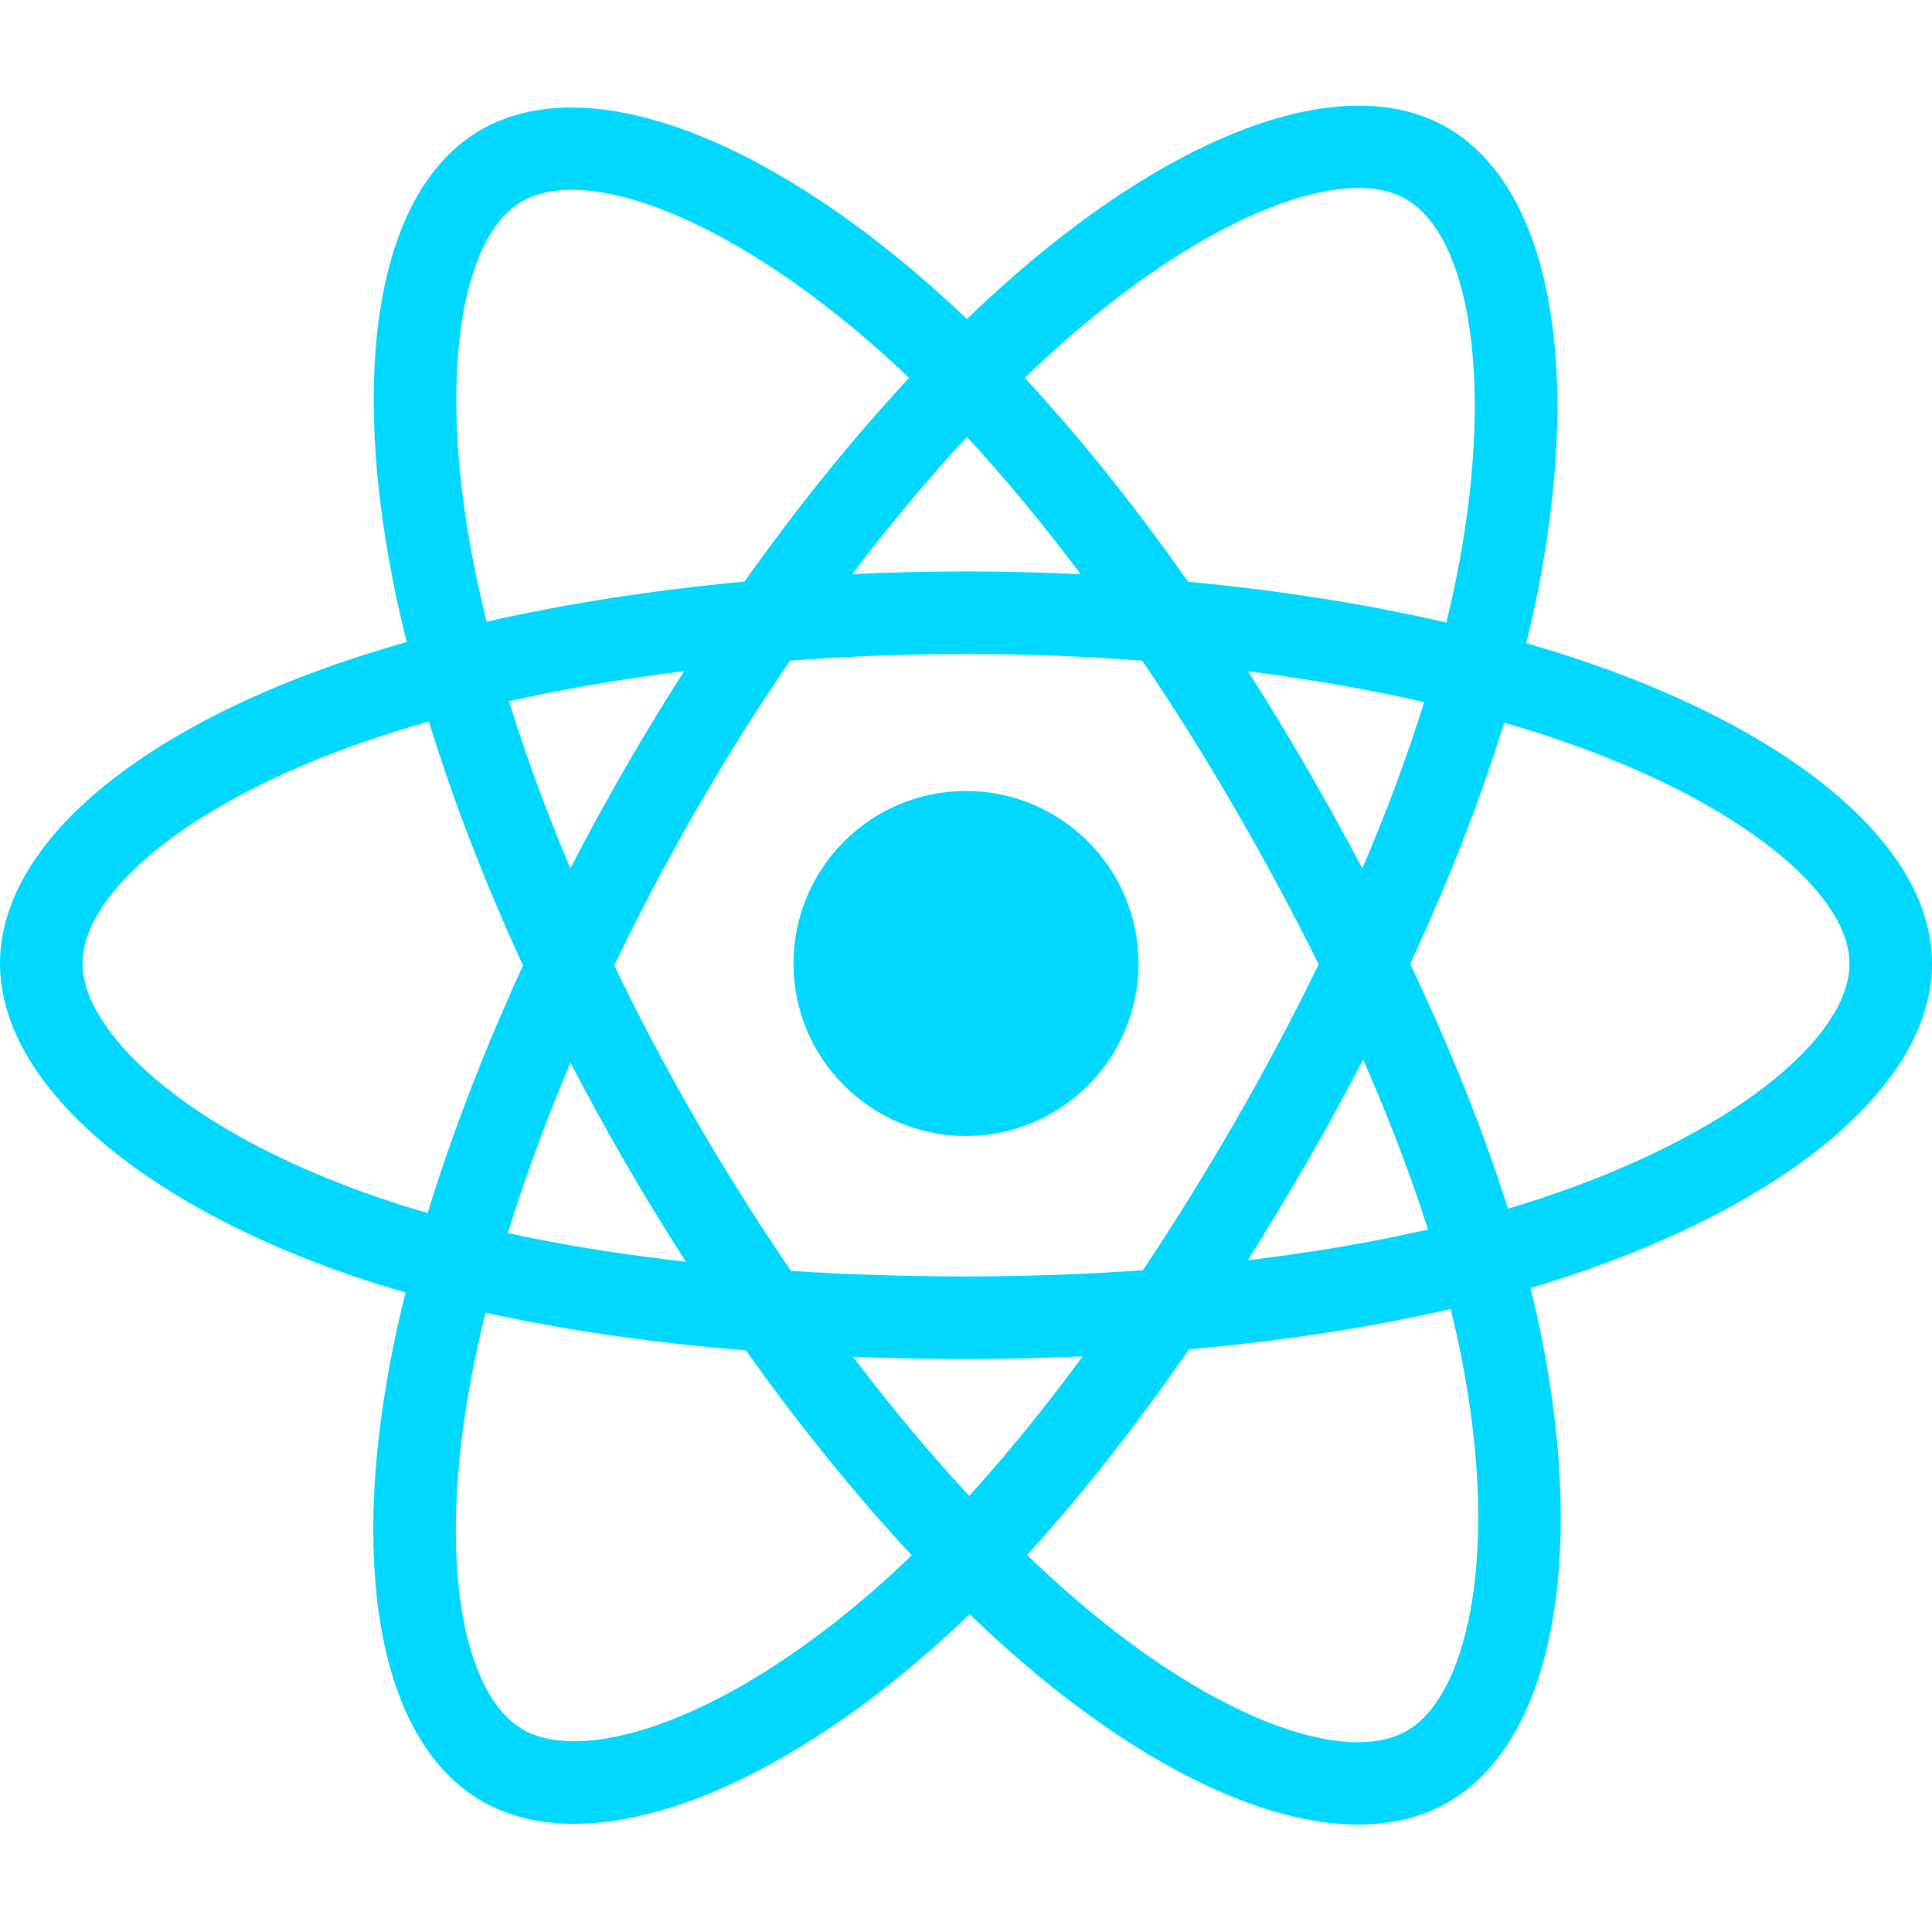
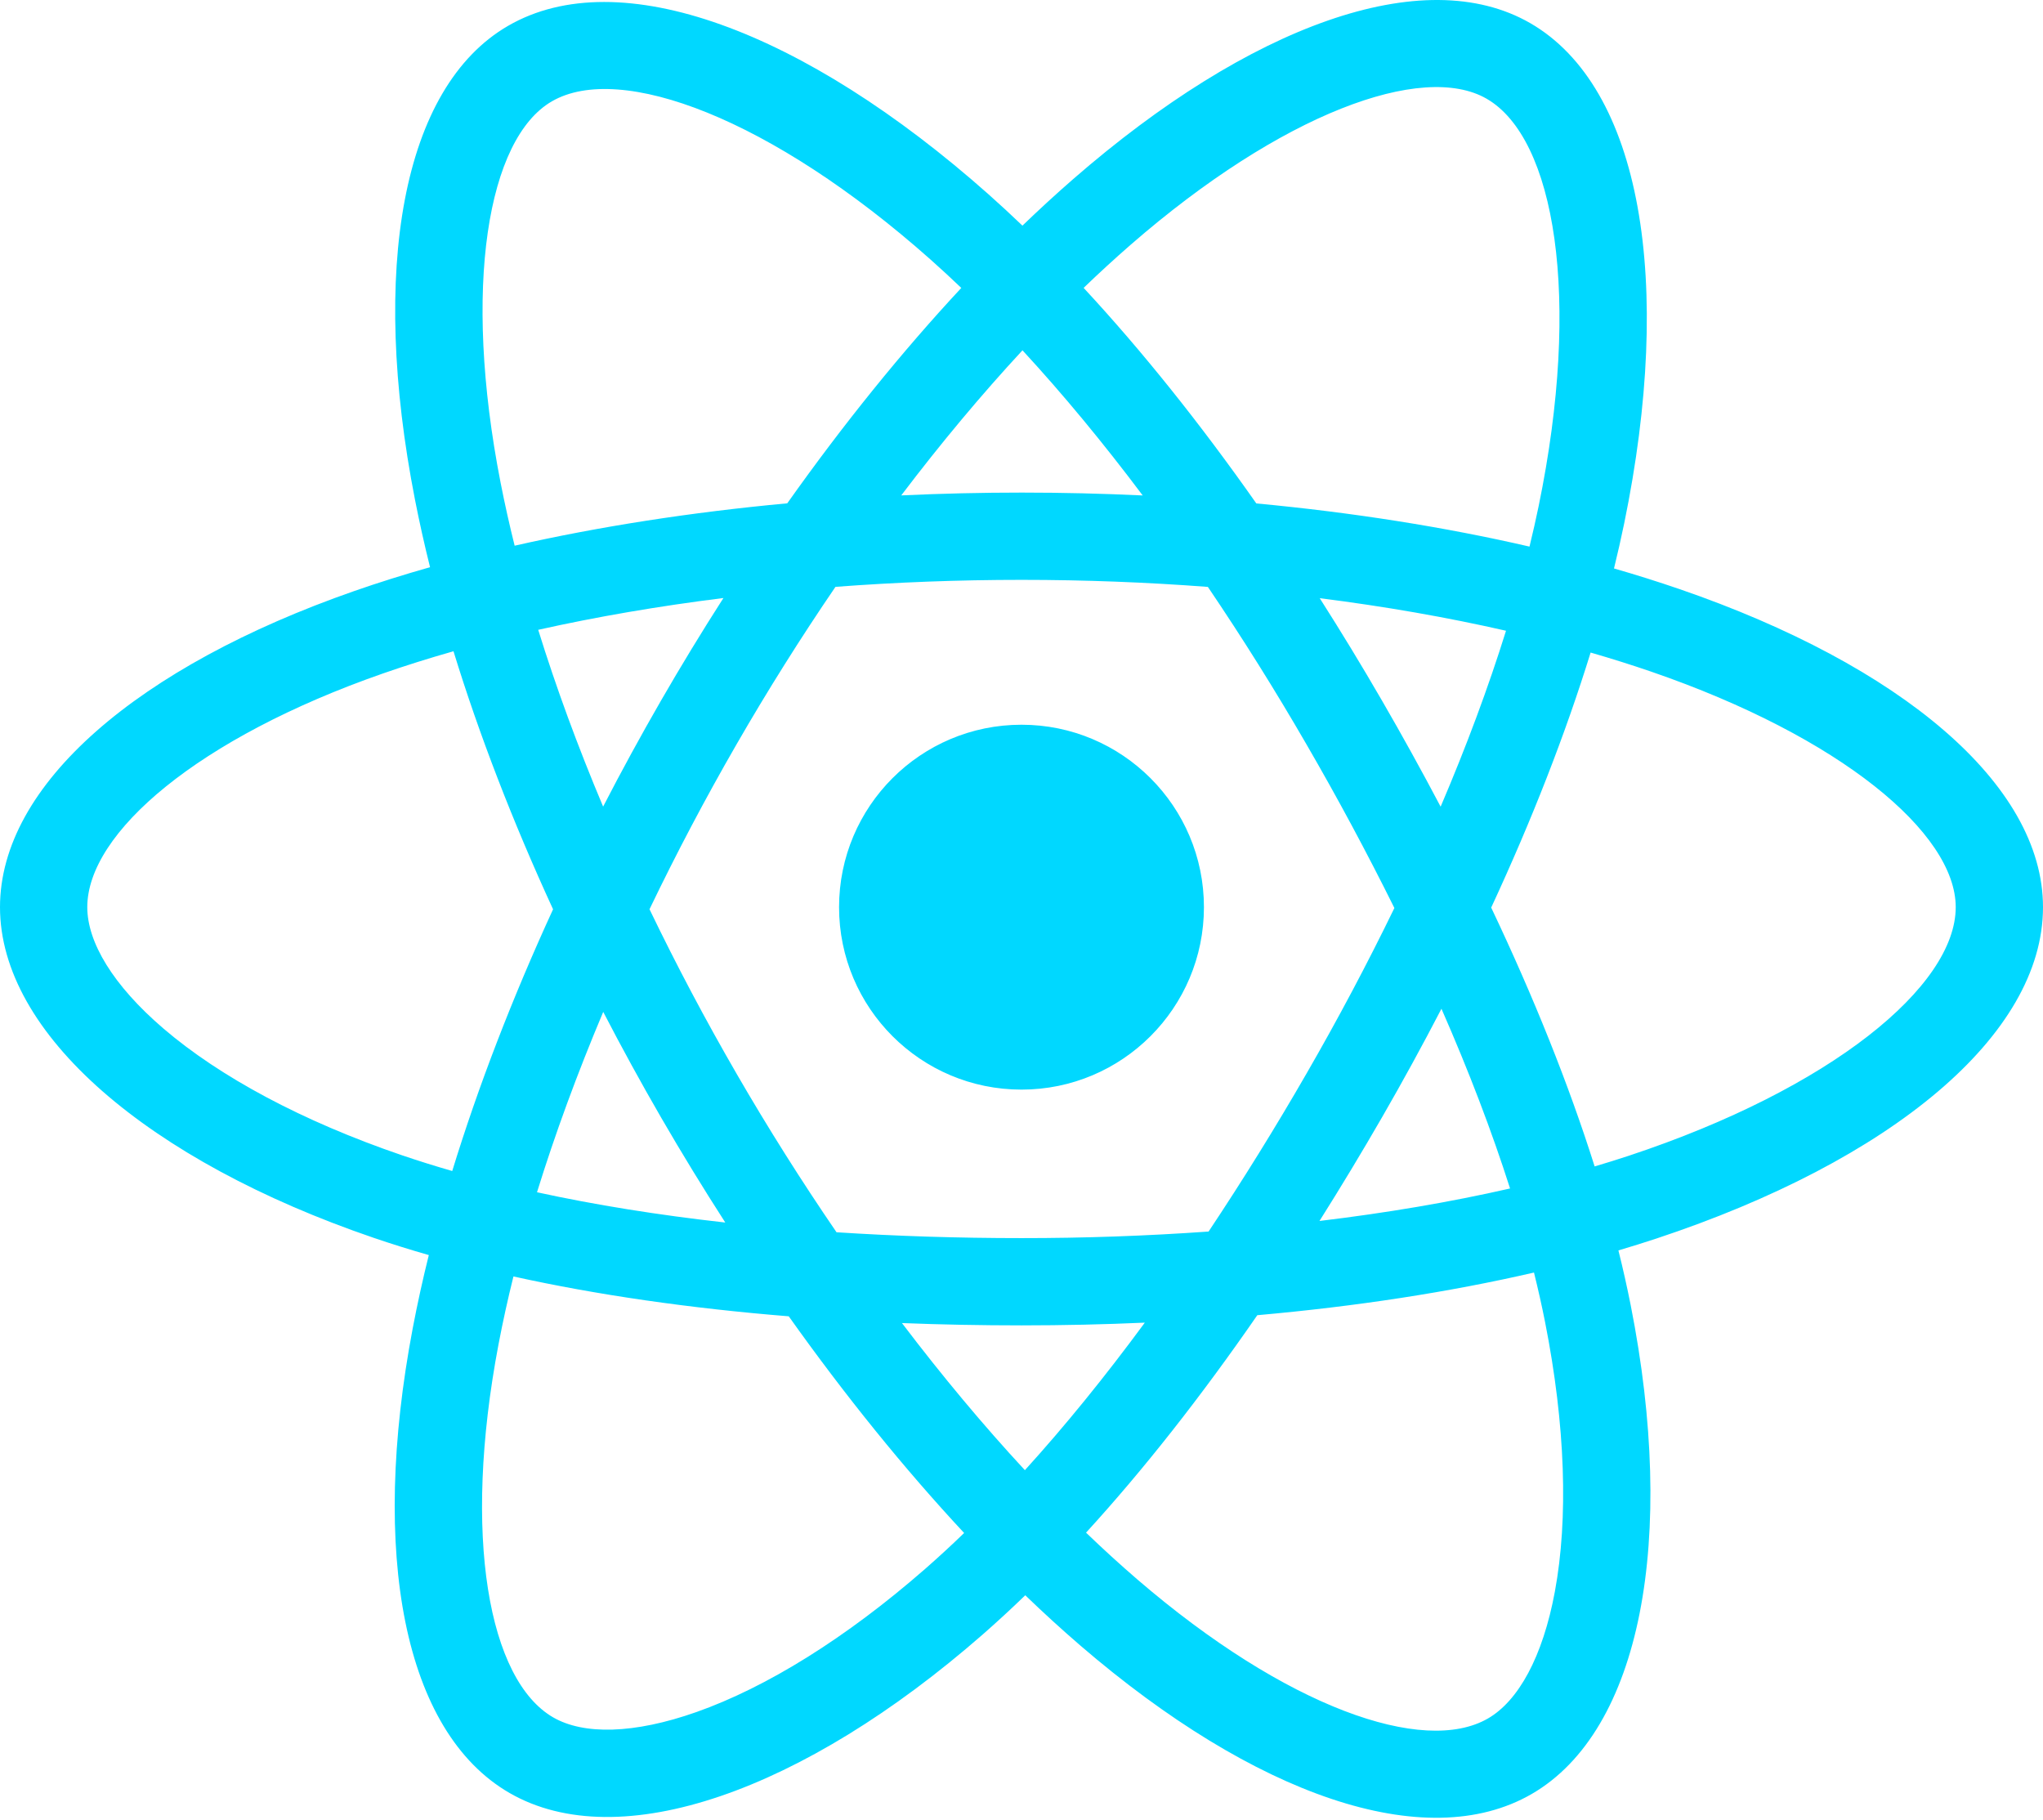
- <svg xmlns="http://www.w3.org/2000/svg" width="800px" height="800px" viewBox="0 -14 256 256" version="1.1" preserveAspectRatio="xMidYMid">
-   <g>
-     <path d="M210.483,73.824 C207.828,72.91 205.076,72.045 202.242,71.227 C202.708,69.326 203.136,67.45 203.516,65.606 C209.754,35.325 205.675,10.93 191.747,2.898 C178.392,-4.803 156.551,3.227 134.493,22.424 C132.372,24.27 130.245,26.224 128.118,28.272 C126.702,26.917 125.287,25.608 123.877,24.355 C100.759,3.829 77.587,-4.822 63.673,3.233 C50.33,10.957 46.379,33.89 51.995,62.588 C52.537,65.36 53.171,68.191 53.887,71.069 C50.608,72 47.442,72.992 44.413,74.048 C17.309,83.497 0,98.307 0,113.668 C0,129.533 18.582,145.446 46.812,155.095 C49.039,155.857 51.351,156.577 53.733,157.26 C52.96,160.373 52.288,163.423 51.723,166.398 C46.369,194.598 50.55,216.989 63.857,224.664 C77.601,232.59 100.669,224.443 123.13,204.809 C124.906,203.257 126.687,201.611 128.472,199.886 C130.786,202.114 133.095,204.222 135.393,206.2 C157.15,224.922 178.638,232.482 191.932,224.786 C205.663,216.837 210.126,192.783 204.332,163.518 C203.89,161.283 203.375,159 202.797,156.676 C204.417,156.197 206.007,155.702 207.557,155.188 C236.905,145.465 256,129.745 256,113.668 C256,98.251 238.132,83.342 210.483,73.824 L210.483,73.824 Z M204.118,144.808 C202.718,145.271 201.282,145.719 199.818,146.153 C196.578,135.896 192.206,124.99 186.855,113.721 C191.961,102.721 196.165,91.954 199.314,81.764 C201.933,82.522 204.474,83.321 206.924,84.164 C230.613,92.32 245.064,104.377 245.064,113.668 C245.064,123.564 229.458,136.411 204.118,144.808 L204.118,144.808 Z M193.604,165.642 C196.166,178.583 196.531,190.283 194.835,199.429 C193.31,207.648 190.244,213.127 186.452,215.322 C178.385,219.991 161.132,213.921 142.525,197.91 C140.392,196.074 138.244,194.115 136.088,192.04 C143.302,184.151 150.511,174.98 157.547,164.794 C169.923,163.696 181.615,161.9 192.218,159.449 C192.74,161.556 193.204,163.622 193.604,165.642 L193.604,165.642 Z M87.276,214.515 C79.394,217.298 73.116,217.378 69.321,215.19 C61.246,210.533 57.889,192.554 62.468,168.438 C62.993,165.676 63.617,162.839 64.337,159.939 C74.823,162.258 86.43,163.927 98.835,164.933 C105.919,174.9 113.336,184.061 120.811,192.083 C119.178,193.659 117.551,195.16 115.934,196.575 C106.001,205.257 96.048,211.417 87.276,214.515 L87.276,214.515 Z M50.349,144.747 C37.866,140.48 27.557,134.935 20.491,128.884 C14.141,123.447 10.936,118.048 10.936,113.668 C10.936,104.346 24.833,92.456 48.012,84.375 C50.825,83.394 53.769,82.47 56.824,81.602 C60.028,92.022 64.23,102.917 69.301,113.934 C64.164,125.115 59.902,136.183 56.667,146.726 C54.489,146.099 52.379,145.44 50.349,144.747 L50.349,144.747 Z M62.727,60.488 C57.916,35.9 61.111,17.353 69.152,12.698 C77.716,7.74 96.654,14.809 116.615,32.533 C117.891,33.666 119.172,34.851 120.456,36.078 C113.018,44.065 105.669,53.157 98.648,63.066 C86.608,64.182 75.083,65.974 64.487,68.375 C63.821,65.695 63.231,63.062 62.727,60.488 L62.727,60.488 Z M173.154,87.755 C170.621,83.38 168.02,79.108 165.369,74.952 C173.537,75.985 181.363,77.356 188.712,79.033 C186.506,86.104 183.756,93.497 180.519,101.077 C178.196,96.668 175.74,92.223 173.154,87.755 L173.154,87.755 Z M128.122,43.894 C133.166,49.359 138.218,55.46 143.187,62.08 C138.18,61.844 133.111,61.721 128,61.721 C122.937,61.721 117.906,61.841 112.93,62.074 C117.904,55.515 122.999,49.422 128.122,43.894 L128.122,43.894 Z M82.802,87.831 C80.272,92.218 77.861,96.639 75.575,101.069 C72.391,93.516 69.666,86.089 67.441,78.917 C74.745,77.283 82.534,75.946 90.65,74.933 C87.961,79.127 85.339,83.43 82.802,87.83 L82.802,87.831 L82.802,87.831 Z M90.883,153.183 C82.498,152.247 74.592,150.98 67.29,149.39 C69.551,142.091 72.335,134.505 75.588,126.79 C77.879,131.216 80.299,135.638 82.845,140.036 L82.846,140.036 C85.439,144.515 88.126,148.904 90.883,153.183 L90.883,153.183 Z M128.425,184.213 C123.241,178.621 118.071,172.434 113.022,165.78 C117.924,165.972 122.921,166.071 128,166.071 C133.218,166.071 138.376,165.953 143.453,165.727 C138.468,172.501 133.435,178.697 128.425,184.213 L128.425,184.213 Z M180.623,126.396 C184.045,134.195 186.929,141.741 189.219,148.916 C181.797,150.61 173.783,151.974 165.339,152.987 C167.997,148.776 170.62,144.43 173.198,139.961 C175.805,135.438 178.282,130.909 180.623,126.396 L180.623,126.396 Z M163.725,134.497 C159.723,141.436 155.614,148.059 151.444,154.312 C143.847,154.855 135.999,155.135 128,155.135 C120.033,155.135 112.284,154.887 104.822,154.403 C100.483,148.068 96.285,141.425 92.309,134.557 L92.31,134.557 C88.344,127.707 84.694,120.799 81.387,113.93 C84.693,107.046 88.334,100.13 92.277,93.293 L92.276,93.294 C96.229,86.439 100.39,79.828 104.689,73.533 C112.302,72.957 120.11,72.657 128,72.657 L128,72.657 C135.926,72.657 143.743,72.96 151.354,73.54 C155.587,79.789 159.72,86.378 163.689,93.235 C167.703,100.169 171.39,107.038 174.725,113.775 C171.4,120.628 167.721,127.567 163.725,134.497 L163.725,134.497 Z M186.285,12.373 C194.857,17.317 198.191,37.254 192.805,63.399 C192.461,65.067 192.075,66.766 191.654,68.488 C181.033,66.037 169.5,64.214 157.425,63.081 C150.391,53.064 143.102,43.957 135.785,36.073 C137.752,34.181 139.716,32.376 141.673,30.673 C160.572,14.226 178.237,7.732 186.285,12.373 L186.285,12.373 Z M128,90.808 C140.625,90.808 150.86,101.043 150.86,113.668 C150.86,126.293 140.625,136.528 128,136.528 C115.375,136.528 105.14,126.293 105.14,113.668 C105.14,101.043 115.375,90.808 128,90.808 L128,90.808 Z" fill="#00D8FF">
- 
- </path>
-   </g>
+ <svg xmlns="http://www.w3.org/2000/svg" width="256" height="228" preserveAspectRatio="xMidYMid">
+   <path d="M210.483 73.824a171.49 171.49 0 0 0-8.24-2.597c.465-1.9.893-3.777 1.273-5.621 6.238-30.281 2.16-54.676-11.769-62.708-13.355-7.7-35.196.329-57.254 19.526a171.23 171.23 0 0 0-6.375 5.848 155.866 155.866 0 0 0-4.241-3.917C100.759 3.829 77.587-4.822 63.673 3.233 50.33 10.957 46.379 33.89 51.995 62.588a170.974 170.974 0 0 0 1.892 8.48c-3.28.932-6.445 1.924-9.474 2.98C17.309 83.498 0 98.307 0 113.668c0 15.865 18.582 31.778 46.812 41.427a145.52 145.52 0 0 0 6.921 2.165 167.467 167.467 0 0 0-2.01 9.138c-5.354 28.2-1.173 50.591 12.134 58.266 13.744 7.926 36.812-.22 59.273-19.855a145.567 145.567 0 0 0 5.342-4.923 168.064 168.064 0 0 0 6.92 6.314c21.758 18.722 43.246 26.282 56.54 18.586 13.731-7.949 18.194-32.003 12.4-61.268a145.016 145.016 0 0 0-1.535-6.842c1.62-.48 3.21-.974 4.76-1.488 29.348-9.723 48.443-25.443 48.443-41.52 0-15.417-17.868-30.326-45.517-39.844Zm-6.365 70.984c-1.4.463-2.836.91-4.3 1.345-3.24-10.257-7.612-21.163-12.963-32.432 5.106-11 9.31-21.767 12.459-31.957 2.619.758 5.16 1.557 7.61 2.4 23.69 8.156 38.14 20.213 38.14 29.504 0 9.896-15.606 22.743-40.946 31.14Zm-10.514 20.834c2.562 12.94 2.927 24.64 1.23 33.787-1.524 8.219-4.59 13.698-8.382 15.893-8.067 4.67-25.32-1.4-43.927-17.412a156.726 156.726 0 0 1-6.437-5.87c7.214-7.889 14.423-17.06 21.459-27.246 12.376-1.098 24.068-2.894 34.671-5.345.522 2.107.986 4.173 1.386 6.193ZM87.276 214.515c-7.882 2.783-14.16 2.863-17.955.675-8.075-4.657-11.432-22.636-6.853-46.752a156.923 156.923 0 0 1 1.869-8.499c10.486 2.32 22.093 3.988 34.498 4.994 7.084 9.967 14.501 19.128 21.976 27.15a134.668 134.668 0 0 1-4.877 4.492c-9.933 8.682-19.886 14.842-28.658 17.94ZM50.35 144.747c-12.483-4.267-22.792-9.812-29.858-15.863-6.35-5.437-9.555-10.836-9.555-15.216 0-9.322 13.897-21.212 37.076-29.293 2.813-.98 5.757-1.905 8.812-2.773 3.204 10.42 7.406 21.315 12.477 32.332-5.137 11.18-9.399 22.249-12.634 32.792a134.718 134.718 0 0 1-6.318-1.979Zm12.378-84.26c-4.811-24.587-1.616-43.134 6.425-47.789 8.564-4.958 27.502 2.111 47.463 19.835a144.318 144.318 0 0 1 3.841 3.545c-7.438 7.987-14.787 17.08-21.808 26.988-12.04 1.116-23.565 2.908-34.161 5.309a160.342 160.342 0 0 1-1.76-7.887Zm110.427 27.268a347.8 347.8 0 0 0-7.785-12.803c8.168 1.033 15.994 2.404 23.343 4.08-2.206 7.072-4.956 14.465-8.193 22.045a381.151 381.151 0 0 0-7.365-13.322Zm-45.032-43.861c5.044 5.465 10.096 11.566 15.065 18.186a322.04 322.04 0 0 0-30.257-.006c4.974-6.559 10.069-12.652 15.192-18.18ZM82.802 87.83a323.167 323.167 0 0 0-7.227 13.238c-3.184-7.553-5.909-14.98-8.134-22.152 7.304-1.634 15.093-2.97 23.209-3.984a321.524 321.524 0 0 0-7.848 12.897Zm8.081 65.352c-8.385-.936-16.291-2.203-23.593-3.793 2.26-7.3 5.045-14.885 8.298-22.6a321.187 321.187 0 0 0 7.257 13.246c2.594 4.48 5.28 8.868 8.038 13.147Zm37.542 31.03c-5.184-5.592-10.354-11.779-15.403-18.433 4.902.192 9.899.29 14.978.29 5.218 0 10.376-.117 15.453-.343-4.985 6.774-10.018 12.97-15.028 18.486Zm52.198-57.817c3.422 7.8 6.306 15.345 8.596 22.52-7.422 1.694-15.436 3.058-23.88 4.071a382.417 382.417 0 0 0 7.859-13.026 347.403 347.403 0 0 0 7.425-13.565Zm-16.898 8.101a358.557 358.557 0 0 1-12.281 19.815 329.4 329.4 0 0 1-23.444.823c-7.967 0-15.716-.248-23.178-.732a310.202 310.202 0 0 1-12.513-19.846h.001a307.41 307.41 0 0 1-10.923-20.627 310.278 310.278 0 0 1 10.89-20.637l-.001.001a307.318 307.318 0 0 1 12.413-19.761c7.613-.576 15.42-.876 23.31-.876H128c7.926 0 15.743.303 23.354.883a329.357 329.357 0 0 1 12.335 19.695 358.489 358.489 0 0 1 11.036 20.54 329.472 329.472 0 0 1-11 20.722Zm22.56-122.124c8.572 4.944 11.906 24.881 6.52 51.026-.344 1.668-.73 3.367-1.15 5.09-10.622-2.452-22.155-4.275-34.23-5.408-7.034-10.017-14.323-19.124-21.64-27.008a160.789 160.789 0 0 1 5.888-5.4c18.9-16.447 36.564-22.941 44.612-18.3ZM128 90.808c12.625 0 22.86 10.235 22.86 22.86s-10.235 22.86-22.86 22.86-22.86-10.235-22.86-22.86 10.235-22.86 22.86-22.86Z" fill="#00D8FF" />
</svg>
